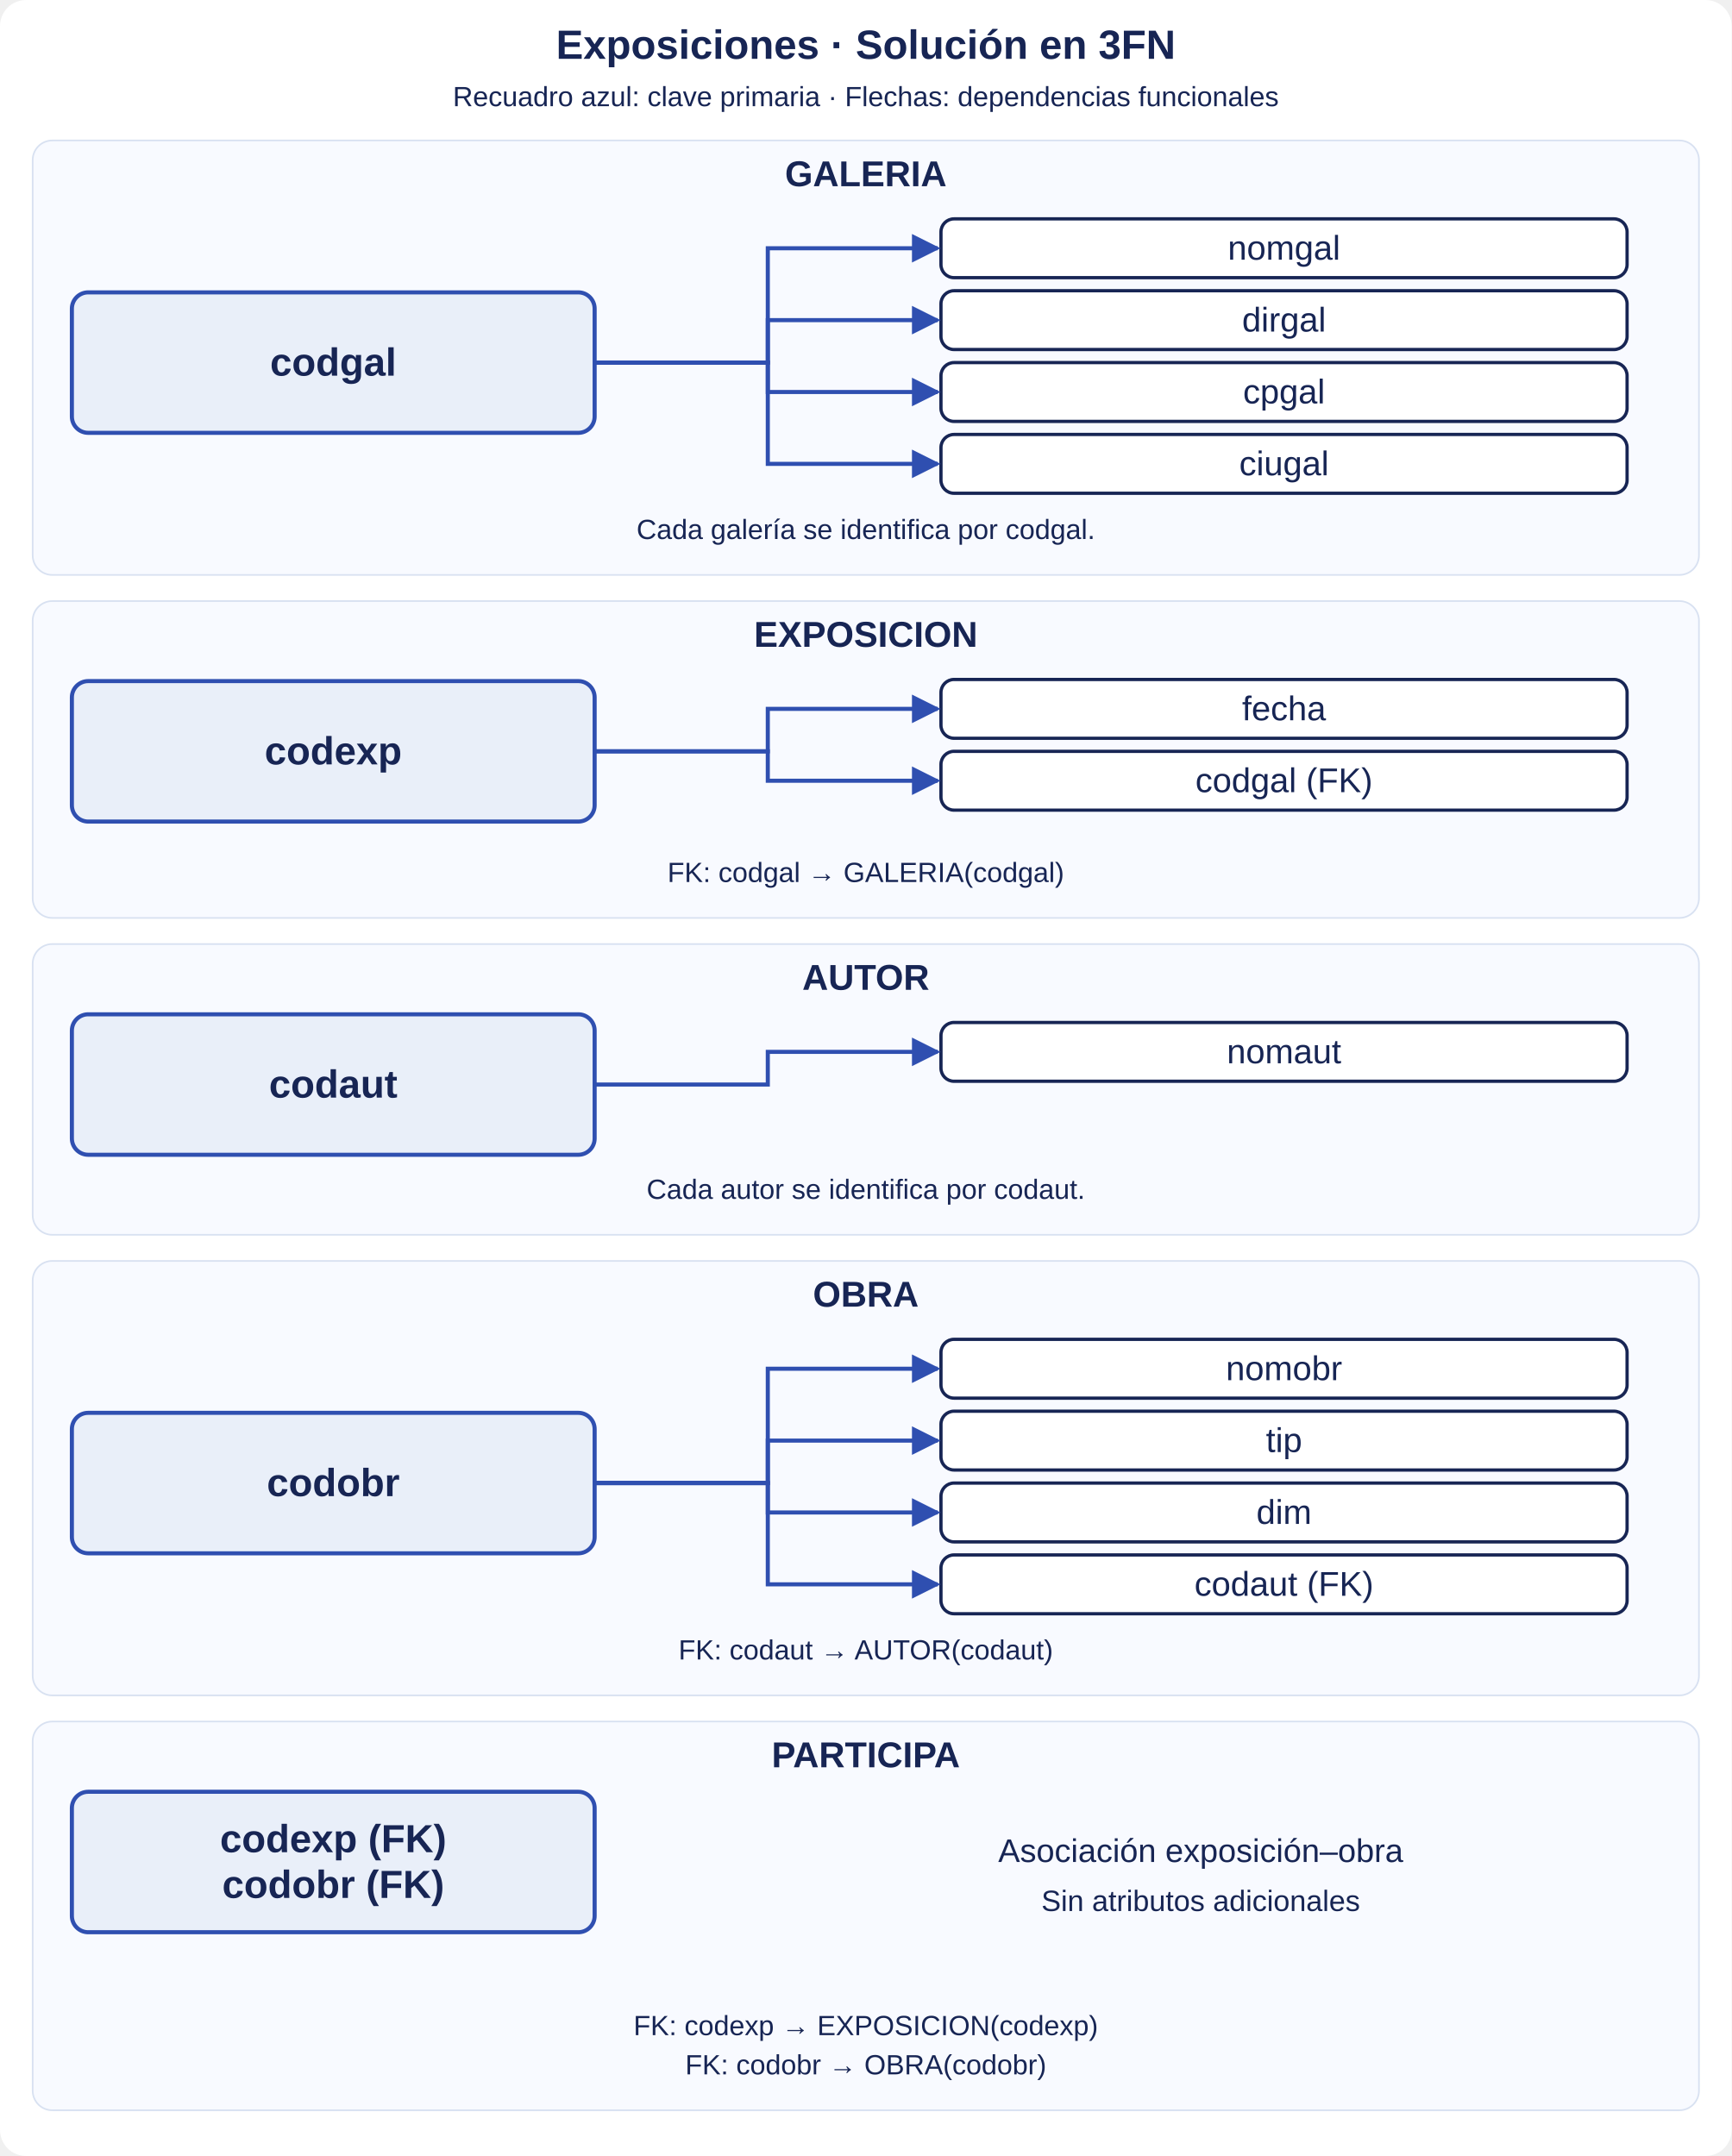
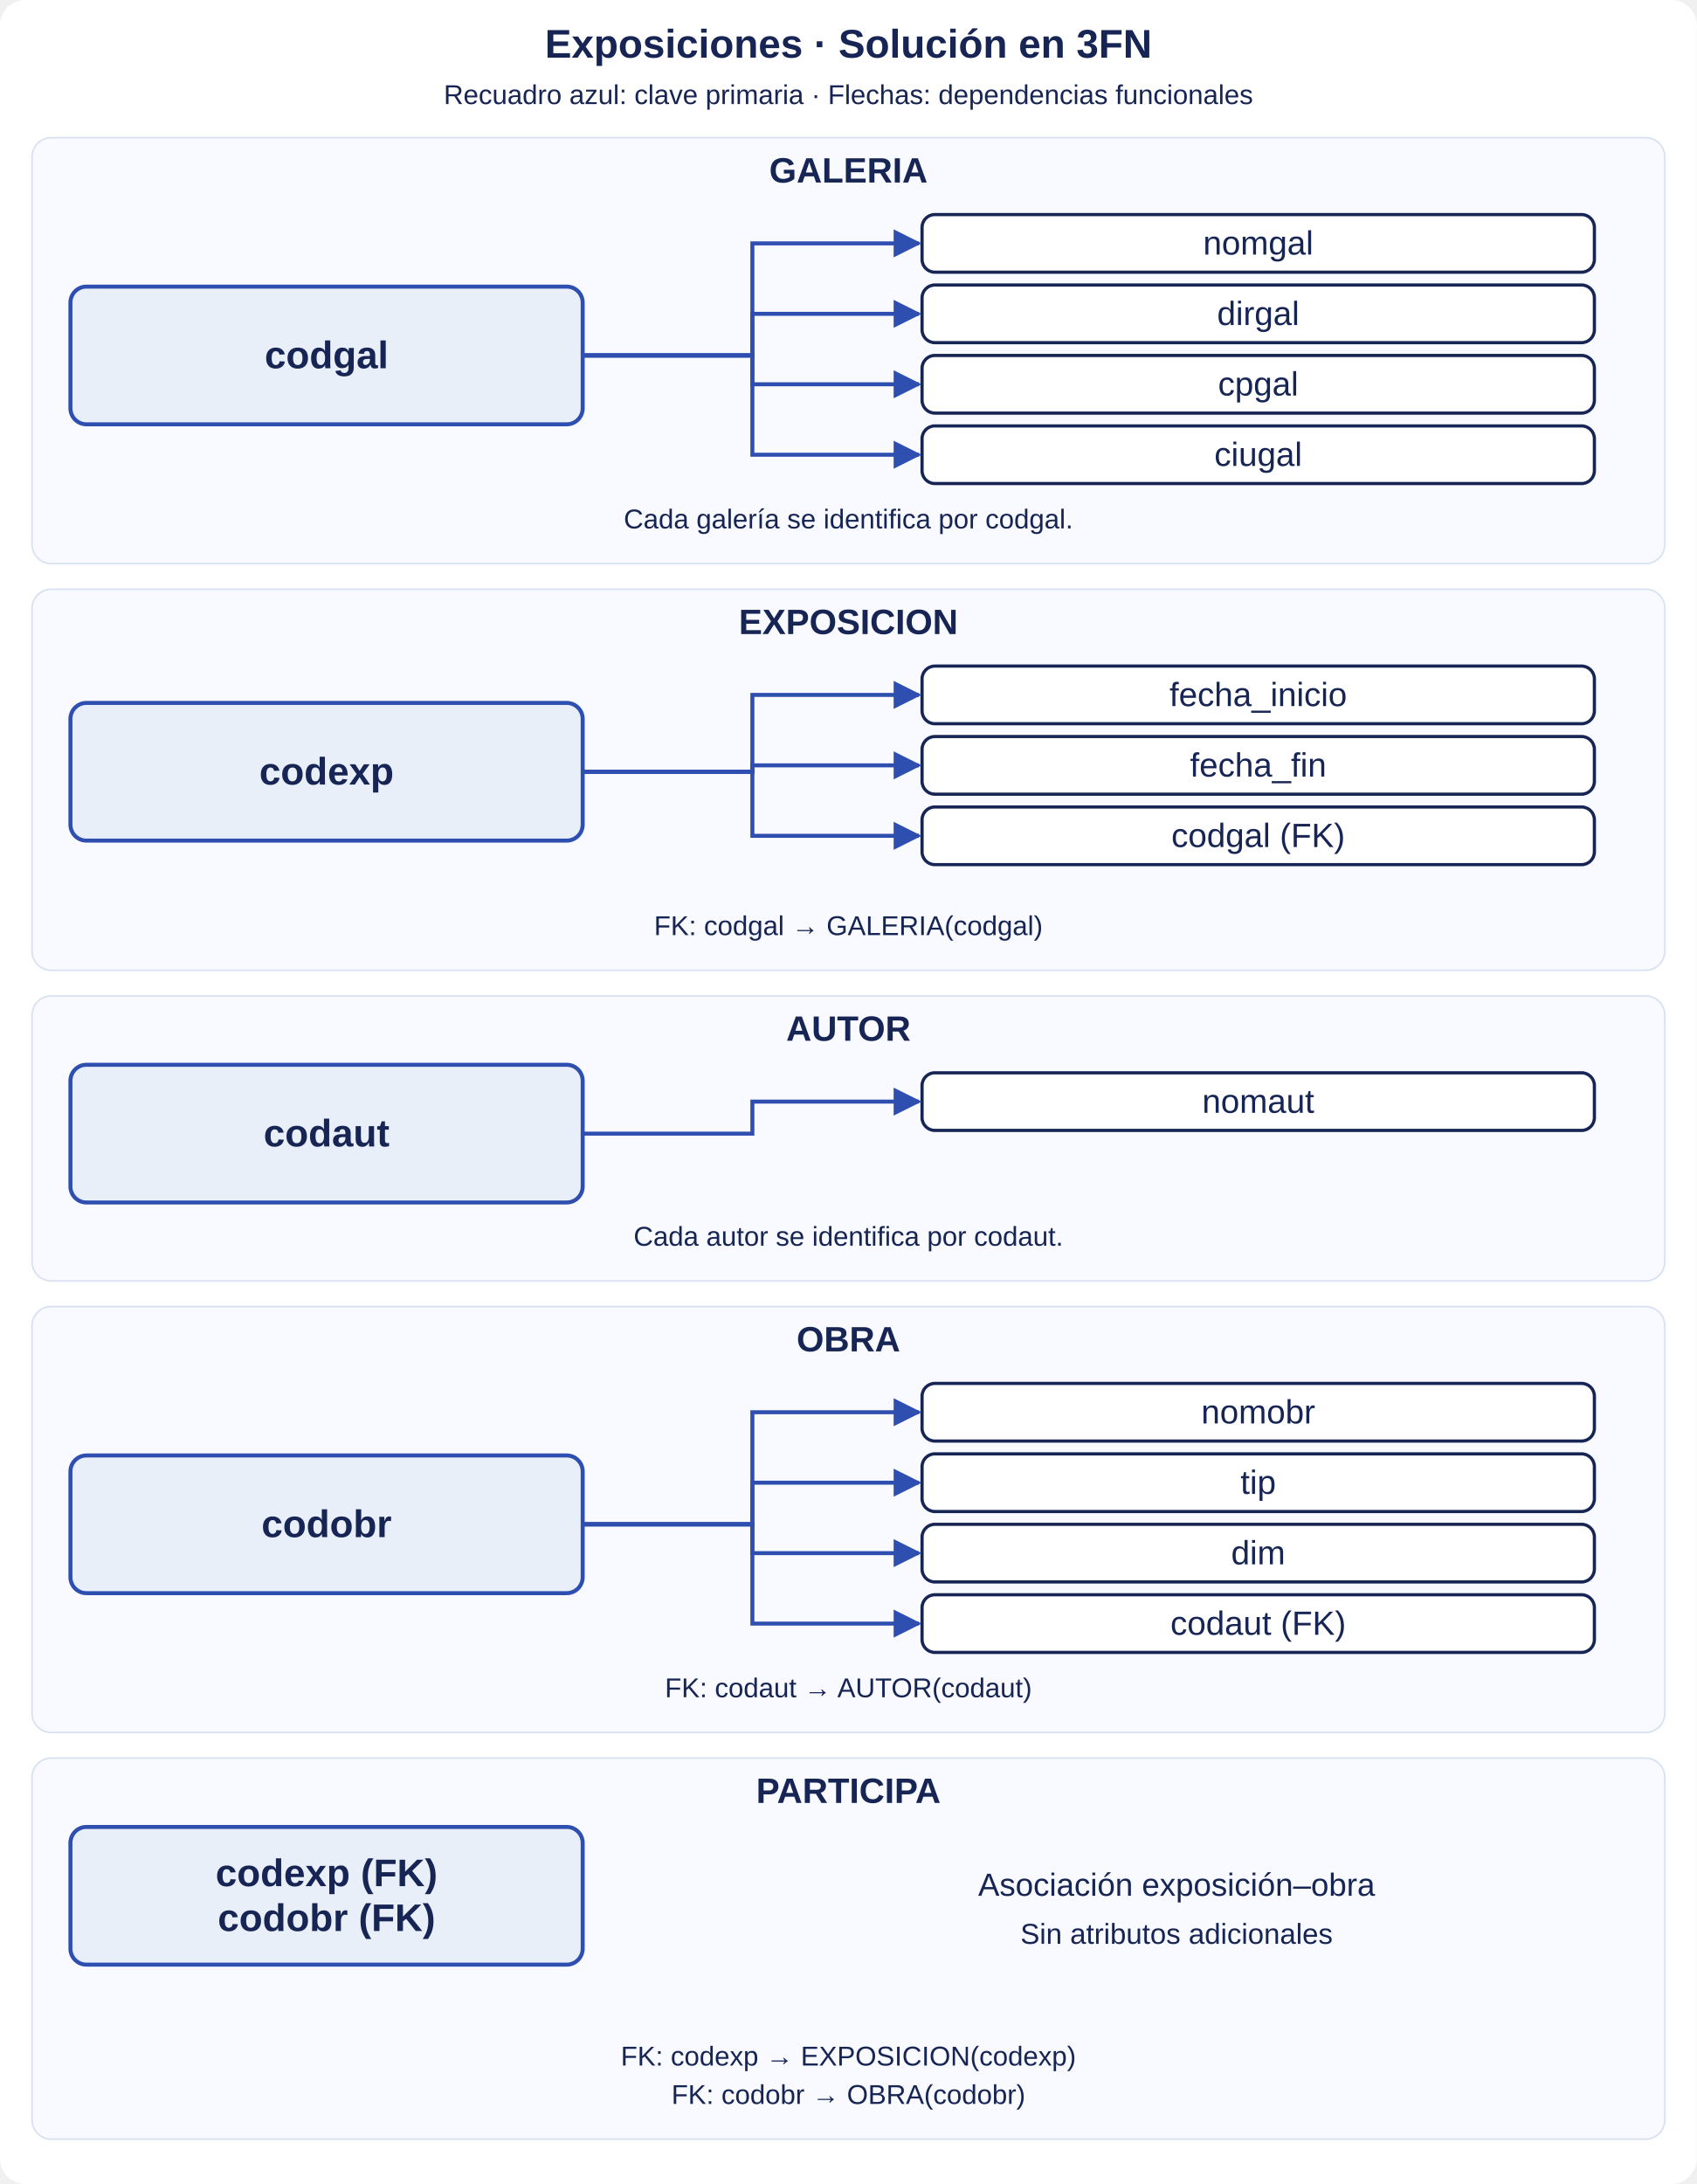
- <svg xmlns="http://www.w3.org/2000/svg" width="1060" height="1320" viewBox="0 0 1060 1320" role="img" aria-labelledby="title desc">
+ <svg xmlns="http://www.w3.org/2000/svg" width="1060" height="1364" viewBox="0 0 1060 1364" role="img" aria-labelledby="title desc">
  <defs>
    <marker id="arrow" viewBox="0 0 10 10" refX="9" refY="5" markerWidth="7" markerHeight="7" orient="auto">
      <path d="M0 0L10 5L0 10z" fill="#2f4fb0" />
    </marker>
  </defs>
-   <rect width="1060" height="1320" rx="16" fill="white" />
+   <rect width="1060" height="1364" rx="16" fill="white" />
  <g font-family="Segoe UI,Arial,sans-serif" text-anchor="middle" fill="#172554">
    <text x="530" y="36" font-size="25" font-weight="700">Exposiciones · Solución en 3FN</text>
    <text x="530" y="65" font-size="17">Recuadro azul: clave primaria · Flechas: dependencias funcionales</text>
    <rect x="20" y="86" width="1020" height="266" rx="12" fill="#f8faff" stroke="#d8e1f1" />
    <text x="530" y="114" font-size="22" font-weight="700">GALERIA</text>
    <rect x="44" y="179.0" width="320" height="86" rx="10" fill="#e9eff9" stroke="#2f4fb0" stroke-width="2.5" />
    <text x="204" y="230.0" font-size="24" font-weight="700">codgal</text>
    <rect x="576" y="134" width="420" height="36" rx="8" fill="white" stroke="#172554" stroke-width="2" />
    <text x="786" y="159" font-size="21">nomgal</text>
    <path d="M364 222.0H470V152H574" fill="none" stroke="#2f4fb0" stroke-width="2.5" marker-end="url(#arrow)" />
    <rect x="576" y="178" width="420" height="36" rx="8" fill="white" stroke="#172554" stroke-width="2" />
    <text x="786" y="203" font-size="21">dirgal</text>
    <path d="M364 222.0H470V196H574" fill="none" stroke="#2f4fb0" stroke-width="2.5" marker-end="url(#arrow)" />
    <rect x="576" y="222" width="420" height="36" rx="8" fill="white" stroke="#172554" stroke-width="2" />
    <text x="786" y="247" font-size="21">cpgal</text>
    <path d="M364 222.0H470V240H574" fill="none" stroke="#2f4fb0" stroke-width="2.5" marker-end="url(#arrow)" />
    <rect x="576" y="266" width="420" height="36" rx="8" fill="white" stroke="#172554" stroke-width="2" />
    <text x="786" y="291" font-size="21">ciugal</text>
    <path d="M364 222.0H470V284H574" fill="none" stroke="#2f4fb0" stroke-width="2.5" marker-end="url(#arrow)" />
    <text x="530" y="330" font-size="17">Cada galería se identifica por codgal.</text>
-     <rect x="20" y="368" width="1020" height="194" rx="12" fill="#f8faff" stroke="#d8e1f1" />
+     <rect x="20" y="368" width="1020" height="238" rx="12" fill="#f8faff" stroke="#d8e1f1" />
    <text x="530" y="396" font-size="22" font-weight="700">EXPOSICION</text>
-     <rect x="44" y="417.0" width="320" height="86" rx="10" fill="#e9eff9" stroke="#2f4fb0" stroke-width="2.5" />
-     <text x="204" y="468.0" font-size="24" font-weight="700">codexp</text>
+     <rect x="44" y="439" width="320" height="86" rx="10" fill="#e9eff9" stroke="#2f4fb0" stroke-width="2.5" />
+     <text x="204" y="490" font-size="24" font-weight="700">codexp</text>
    <rect x="576" y="416" width="420" height="36" rx="8" fill="white" stroke="#172554" stroke-width="2" />
-     <text x="786" y="441" font-size="21">fecha</text>
-     <path d="M364 460.0H470V434H574" fill="none" stroke="#2f4fb0" stroke-width="2.5" marker-end="url(#arrow)" />
+     <text x="786" y="441" font-size="21">fecha_inicio</text>
+     <path d="M364 482H470V434H574" fill="none" stroke="#2f4fb0" stroke-width="2.5" marker-end="url(#arrow)" />
    <rect x="576" y="460" width="420" height="36" rx="8" fill="white" stroke="#172554" stroke-width="2" />
-     <text x="786" y="485" font-size="21">codgal (FK)</text>
-     <path d="M364 460.0H470V478H574" fill="none" stroke="#2f4fb0" stroke-width="2.5" marker-end="url(#arrow)" />
-     <text x="530" y="540" font-size="17">FK: codgal → GALERIA(codgal)</text>
-     <rect x="20" y="578" width="1020" height="178" rx="12" fill="#f8faff" stroke="#d8e1f1" />
-     <text x="530" y="606" font-size="22" font-weight="700">AUTOR</text>
-     <rect x="44" y="621.0" width="320" height="86" rx="10" fill="#e9eff9" stroke="#2f4fb0" stroke-width="2.5" />
-     <text x="204" y="672.0" font-size="24" font-weight="700">codaut</text>
-     <rect x="576" y="626" width="420" height="36" rx="8" fill="white" stroke="#172554" stroke-width="2" />
-     <text x="786" y="651" font-size="21">nomaut</text>
-     <path d="M364 664.0H470V644H574" fill="none" stroke="#2f4fb0" stroke-width="2.5" marker-end="url(#arrow)" />
-     <text x="530" y="734" font-size="17">Cada autor se identifica por codaut.</text>
-     <rect x="20" y="772" width="1020" height="266" rx="12" fill="#f8faff" stroke="#d8e1f1" />
-     <text x="530" y="800" font-size="22" font-weight="700">OBRA</text>
-     <rect x="44" y="865.0" width="320" height="86" rx="10" fill="#e9eff9" stroke="#2f4fb0" stroke-width="2.5" />
-     <text x="204" y="916.0" font-size="24" font-weight="700">codobr</text>
-     <rect x="576" y="820" width="420" height="36" rx="8" fill="white" stroke="#172554" stroke-width="2" />
-     <text x="786" y="845" font-size="21">nomobr</text>
-     <path d="M364 908.0H470V838H574" fill="none" stroke="#2f4fb0" stroke-width="2.5" marker-end="url(#arrow)" />
-     <rect x="576" y="864" width="420" height="36" rx="8" fill="white" stroke="#172554" stroke-width="2" />
-     <text x="786" y="889" font-size="21">tip</text>
-     <path d="M364 908.0H470V882H574" fill="none" stroke="#2f4fb0" stroke-width="2.5" marker-end="url(#arrow)" />
-     <rect x="576" y="908" width="420" height="36" rx="8" fill="white" stroke="#172554" stroke-width="2" />
-     <text x="786" y="933" font-size="21">dim</text>
-     <path d="M364 908.0H470V926H574" fill="none" stroke="#2f4fb0" stroke-width="2.5" marker-end="url(#arrow)" />
-     <rect x="576" y="952" width="420" height="36" rx="8" fill="white" stroke="#172554" stroke-width="2" />
-     <text x="786" y="977" font-size="21">codaut (FK)</text>
-     <path d="M364 908.0H470V970H574" fill="none" stroke="#2f4fb0" stroke-width="2.5" marker-end="url(#arrow)" />
-     <text x="530" y="1016" font-size="17">FK: codaut → AUTOR(codaut)</text>
-     <rect x="20" y="1054" width="1020" height="238" rx="12" fill="#f8faff" stroke="#d8e1f1" />
-     <text x="530" y="1082" font-size="22" font-weight="700">PARTICIPA</text>
-     <rect x="44" y="1097.0" width="320" height="86" rx="10" fill="#e9eff9" stroke="#2f4fb0" stroke-width="2.5" />
-     <text x="204" y="1134.0" font-size="24" font-weight="700">codexp (FK)</text>
-     <text x="204" y="1162.0" font-size="24" font-weight="700">codobr (FK)</text>
-     <text x="735" y="1140.0" font-size="20">Asociación exposición–obra</text>
-     <text x="735" y="1170.0" font-size="18">Sin atributos adicionales</text>
-     <text x="530" y="1246" font-size="17">FK: codexp → EXPOSICION(codexp)</text>
-     <text x="530" y="1270" font-size="17">FK: codobr → OBRA(codobr)</text>
+     <text x="786" y="485" font-size="21">fecha_fin</text>
+     <path d="M364 482H470V478H574" fill="none" stroke="#2f4fb0" stroke-width="2.5" marker-end="url(#arrow)" />
+     <rect x="576" y="504" width="420" height="36" rx="8" fill="white" stroke="#172554" stroke-width="2" />
+     <text x="786" y="529" font-size="21">codgal (FK)</text>
+     <path d="M364 482H470V522H574" fill="none" stroke="#2f4fb0" stroke-width="2.5" marker-end="url(#arrow)" />
+     <text x="530" y="584" font-size="17">FK: codgal → GALERIA(codgal)</text>
+     <g transform="translate(0 44)">
+       <rect x="20" y="578" width="1020" height="178" rx="12" fill="#f8faff" stroke="#d8e1f1" />
+       <text x="530" y="606" font-size="22" font-weight="700">AUTOR</text>
+       <rect x="44" y="621.0" width="320" height="86" rx="10" fill="#e9eff9" stroke="#2f4fb0" stroke-width="2.5" />
+       <text x="204" y="672.0" font-size="24" font-weight="700">codaut</text>
+       <rect x="576" y="626" width="420" height="36" rx="8" fill="white" stroke="#172554" stroke-width="2" />
+       <text x="786" y="651" font-size="21">nomaut</text>
+       <path d="M364 664.0H470V644H574" fill="none" stroke="#2f4fb0" stroke-width="2.5" marker-end="url(#arrow)" />
+       <text x="530" y="734" font-size="17">Cada autor se identifica por codaut.</text>
+       <rect x="20" y="772" width="1020" height="266" rx="12" fill="#f8faff" stroke="#d8e1f1" />
+       <text x="530" y="800" font-size="22" font-weight="700">OBRA</text>
+       <rect x="44" y="865.0" width="320" height="86" rx="10" fill="#e9eff9" stroke="#2f4fb0" stroke-width="2.5" />
+       <text x="204" y="916.0" font-size="24" font-weight="700">codobr</text>
+       <rect x="576" y="820" width="420" height="36" rx="8" fill="white" stroke="#172554" stroke-width="2" />
+       <text x="786" y="845" font-size="21">nomobr</text>
+       <path d="M364 908.0H470V838H574" fill="none" stroke="#2f4fb0" stroke-width="2.5" marker-end="url(#arrow)" />
+       <rect x="576" y="864" width="420" height="36" rx="8" fill="white" stroke="#172554" stroke-width="2" />
+       <text x="786" y="889" font-size="21">tip</text>
+       <path d="M364 908.0H470V882H574" fill="none" stroke="#2f4fb0" stroke-width="2.5" marker-end="url(#arrow)" />
+       <rect x="576" y="908" width="420" height="36" rx="8" fill="white" stroke="#172554" stroke-width="2" />
+       <text x="786" y="933" font-size="21">dim</text>
+       <path d="M364 908.0H470V926H574" fill="none" stroke="#2f4fb0" stroke-width="2.5" marker-end="url(#arrow)" />
+       <rect x="576" y="952" width="420" height="36" rx="8" fill="white" stroke="#172554" stroke-width="2" />
+       <text x="786" y="977" font-size="21">codaut (FK)</text>
+       <path d="M364 908.0H470V970H574" fill="none" stroke="#2f4fb0" stroke-width="2.5" marker-end="url(#arrow)" />
+       <text x="530" y="1016" font-size="17">FK: codaut → AUTOR(codaut)</text>
+       <rect x="20" y="1054" width="1020" height="238" rx="12" fill="#f8faff" stroke="#d8e1f1" />
+       <text x="530" y="1082" font-size="22" font-weight="700">PARTICIPA</text>
+       <rect x="44" y="1097.0" width="320" height="86" rx="10" fill="#e9eff9" stroke="#2f4fb0" stroke-width="2.5" />
+       <text x="204" y="1134.0" font-size="24" font-weight="700">codexp (FK)</text>
+       <text x="204" y="1162.0" font-size="24" font-weight="700">codobr (FK)</text>
+       <text x="735" y="1140.0" font-size="20">Asociación exposición–obra</text>
+       <text x="735" y="1170.0" font-size="18">Sin atributos adicionales</text>
+       <text x="530" y="1246" font-size="17">FK: codexp → EXPOSICION(codexp)</text>
+       <text x="530" y="1270" font-size="17">FK: codobr → OBRA(codobr)</text>
+     </g>
  </g>
</svg>
